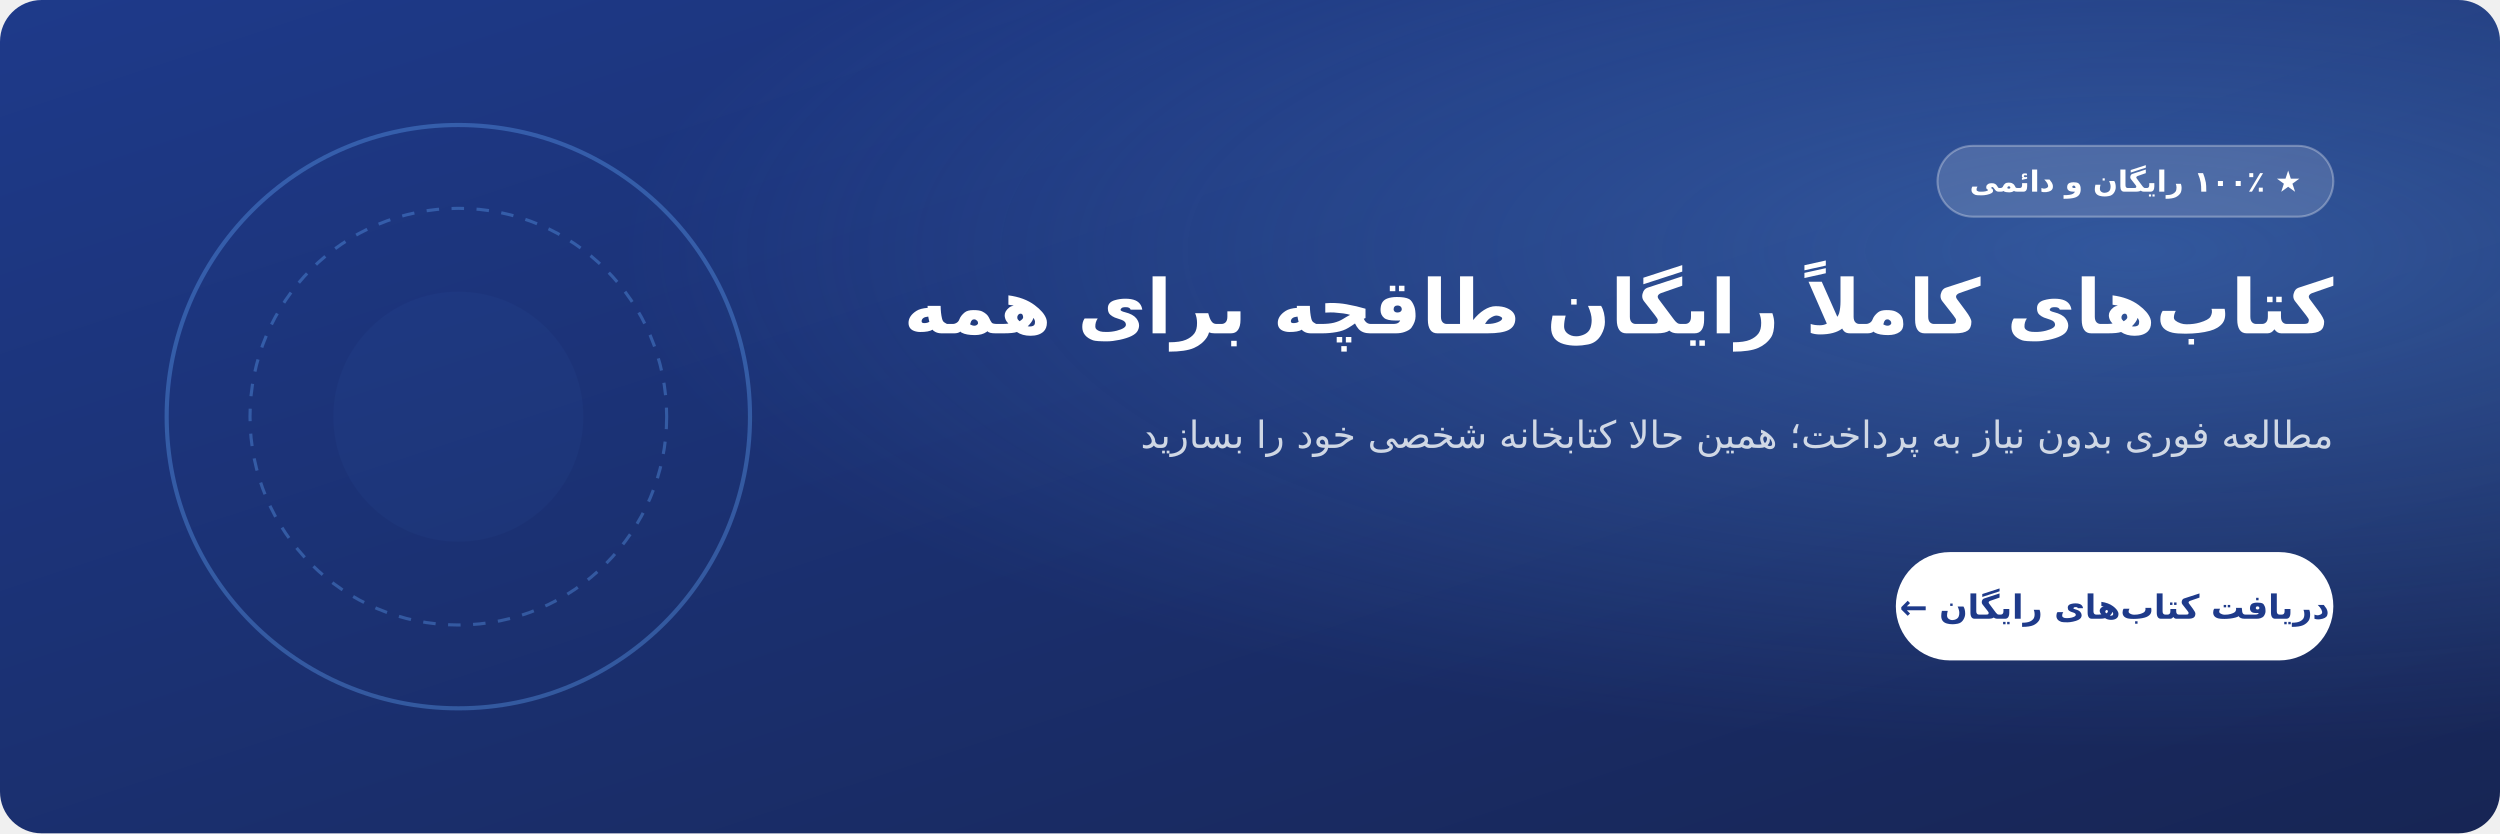
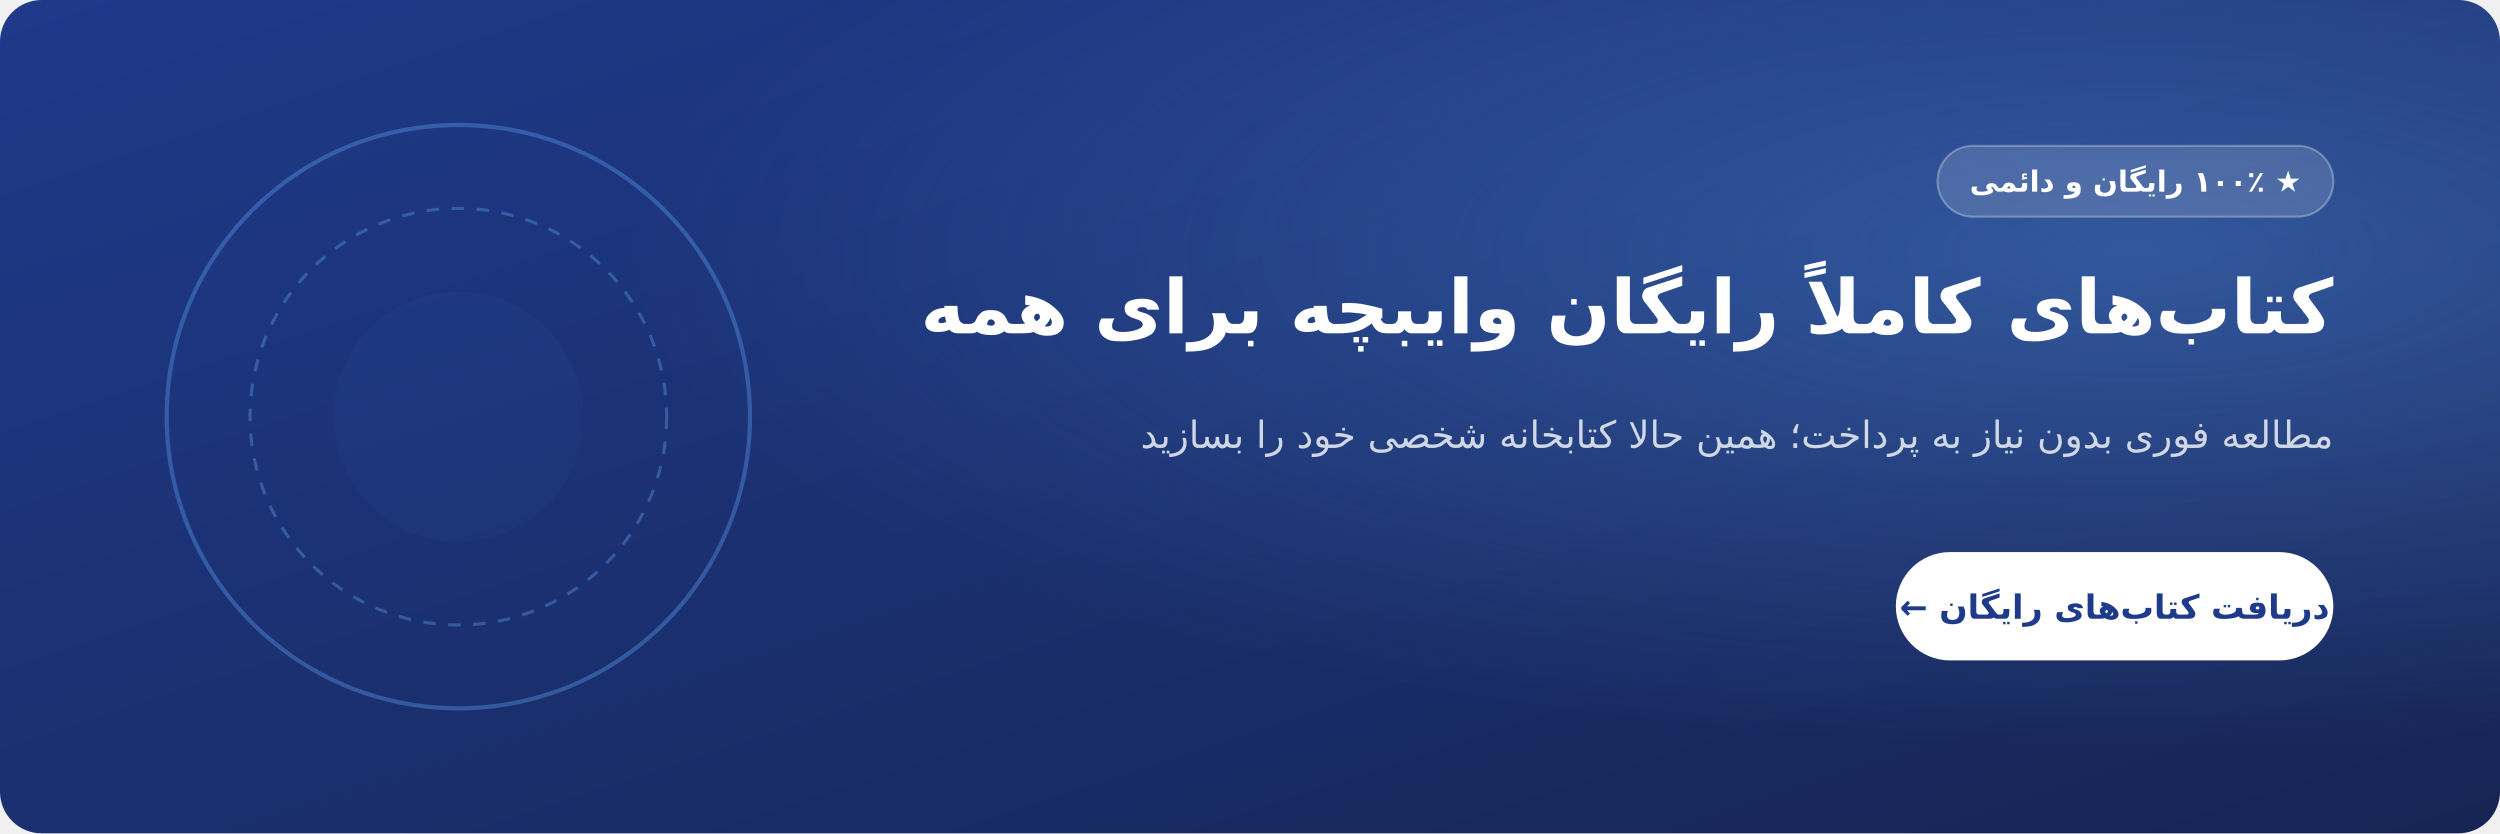
<svg xmlns="http://www.w3.org/2000/svg" viewBox="0 0 1200 400" width="100%" height="100%">
  <defs>
    <linearGradient id="bg-banner-2" x1="0%" y1="0%" x2="100%" y2="100%">
      <stop offset="0%" stop-color="#1e3a8a" />
      <stop offset="100%" stop-color="#172554" />
    </linearGradient>
    <radialGradient id="glow-2" cx="85%" cy="30%" r="60%">
      <stop offset="0%" stop-color="#60a5fa" stop-opacity="0.35" />
      <stop offset="100%" stop-color="#60a5fa" stop-opacity="0" />
    </radialGradient>
  </defs>
  <rect width="1200" height="400" rx="20" fill="url(#bg-banner-2)" />
  <rect width="1200" height="400" rx="20" fill="url(#glow-2)" />
  <g transform="translate(220, 200)" opacity="0.35">
    <circle cx="0" cy="0" r="140" fill="none" stroke="#60a5fa" stroke-width="2" />
    <circle cx="0" cy="0" r="100" fill="none" stroke="#60a5fa" stroke-width="1.5" stroke-dasharray="6 6" />
    <circle cx="0" cy="0" r="60" fill="#60a5fa" fill-opacity="0.1" />
  </g>
  <g transform="translate(1120, 70)" direction="rtl">
    <rect x="-190" y="0" width="190" height="34" rx="17" fill="#ffffff" fill-opacity="0.15" stroke="#ffffff" stroke-width="1" stroke-opacity="0.3" />
    <text x="-95" y="22" font-family="'Vazirmatn', Tahoma, sans-serif" font-size="14" font-weight="bold" fill="#ffffff" text-anchor="middle" direction="rtl">
      ★ ۱۰۰٪ رایگان و دائمی
    </text>
    <text x="0" y="90" font-family="'Vazirmatn', Tahoma, sans-serif" font-size="36" font-weight="900" fill="#ffffff" text-anchor="start" direction="rtl">
-       کتاب‌های کاملاً رایگان طاقچه برای همه
+       کتاب‌های کاملاً رایگان وایبچه برای همه
    </text>
    <text x="0" y="145" font-family="'Vazirmatn', Tahoma, sans-serif" font-size="18" fill="#e2e8f0" text-anchor="start" opacity="0.9" direction="rtl">
      مطالعه فوری بدون نیاز به پرداخت؛ همین حالا کتابخانه شخصی خود را بسازید
    </text>
    <g transform="translate(0, 195)">
      <rect x="-210" y="0" width="210" height="52" rx="26" fill="#ffffff" />
      <text x="-105" y="32" font-family="'Vazirmatn', Tahoma, sans-serif" font-size="16" font-weight="900" fill="#1e3a8a" text-anchor="middle" direction="rtl">
        دریافت کتاب‌های رایگان ←
      </text>
    </g>
  </g>
</svg>
